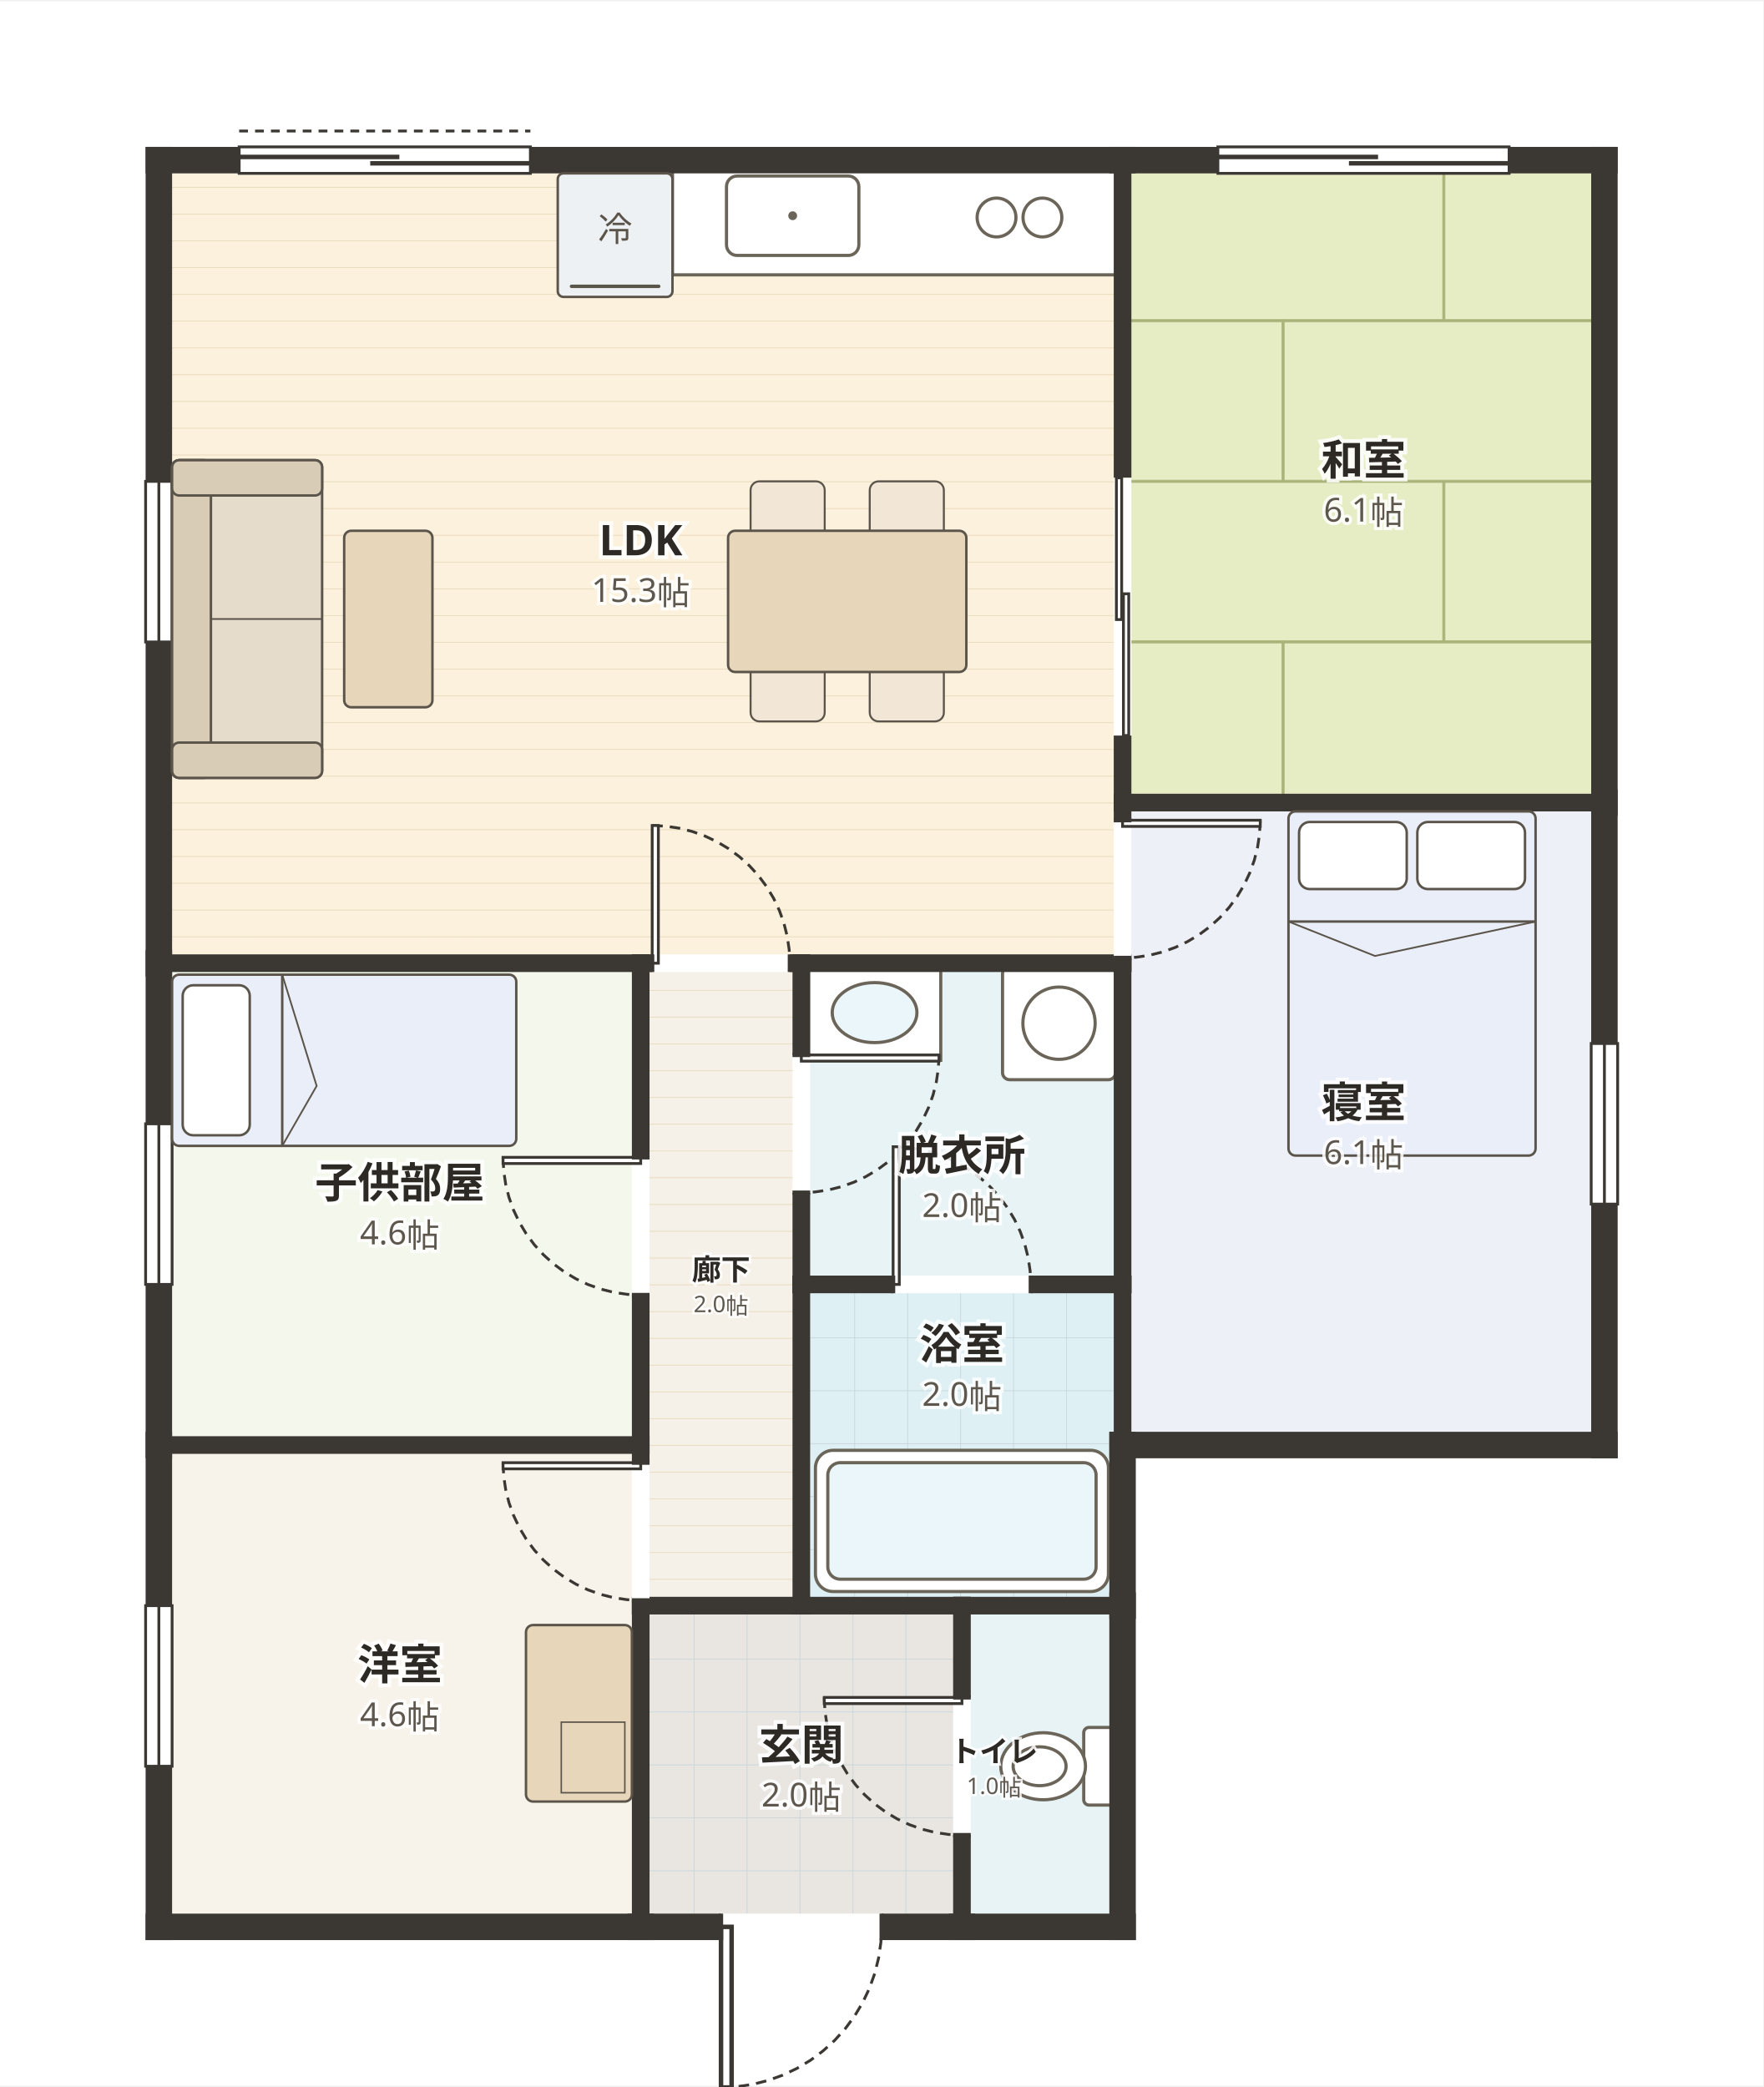
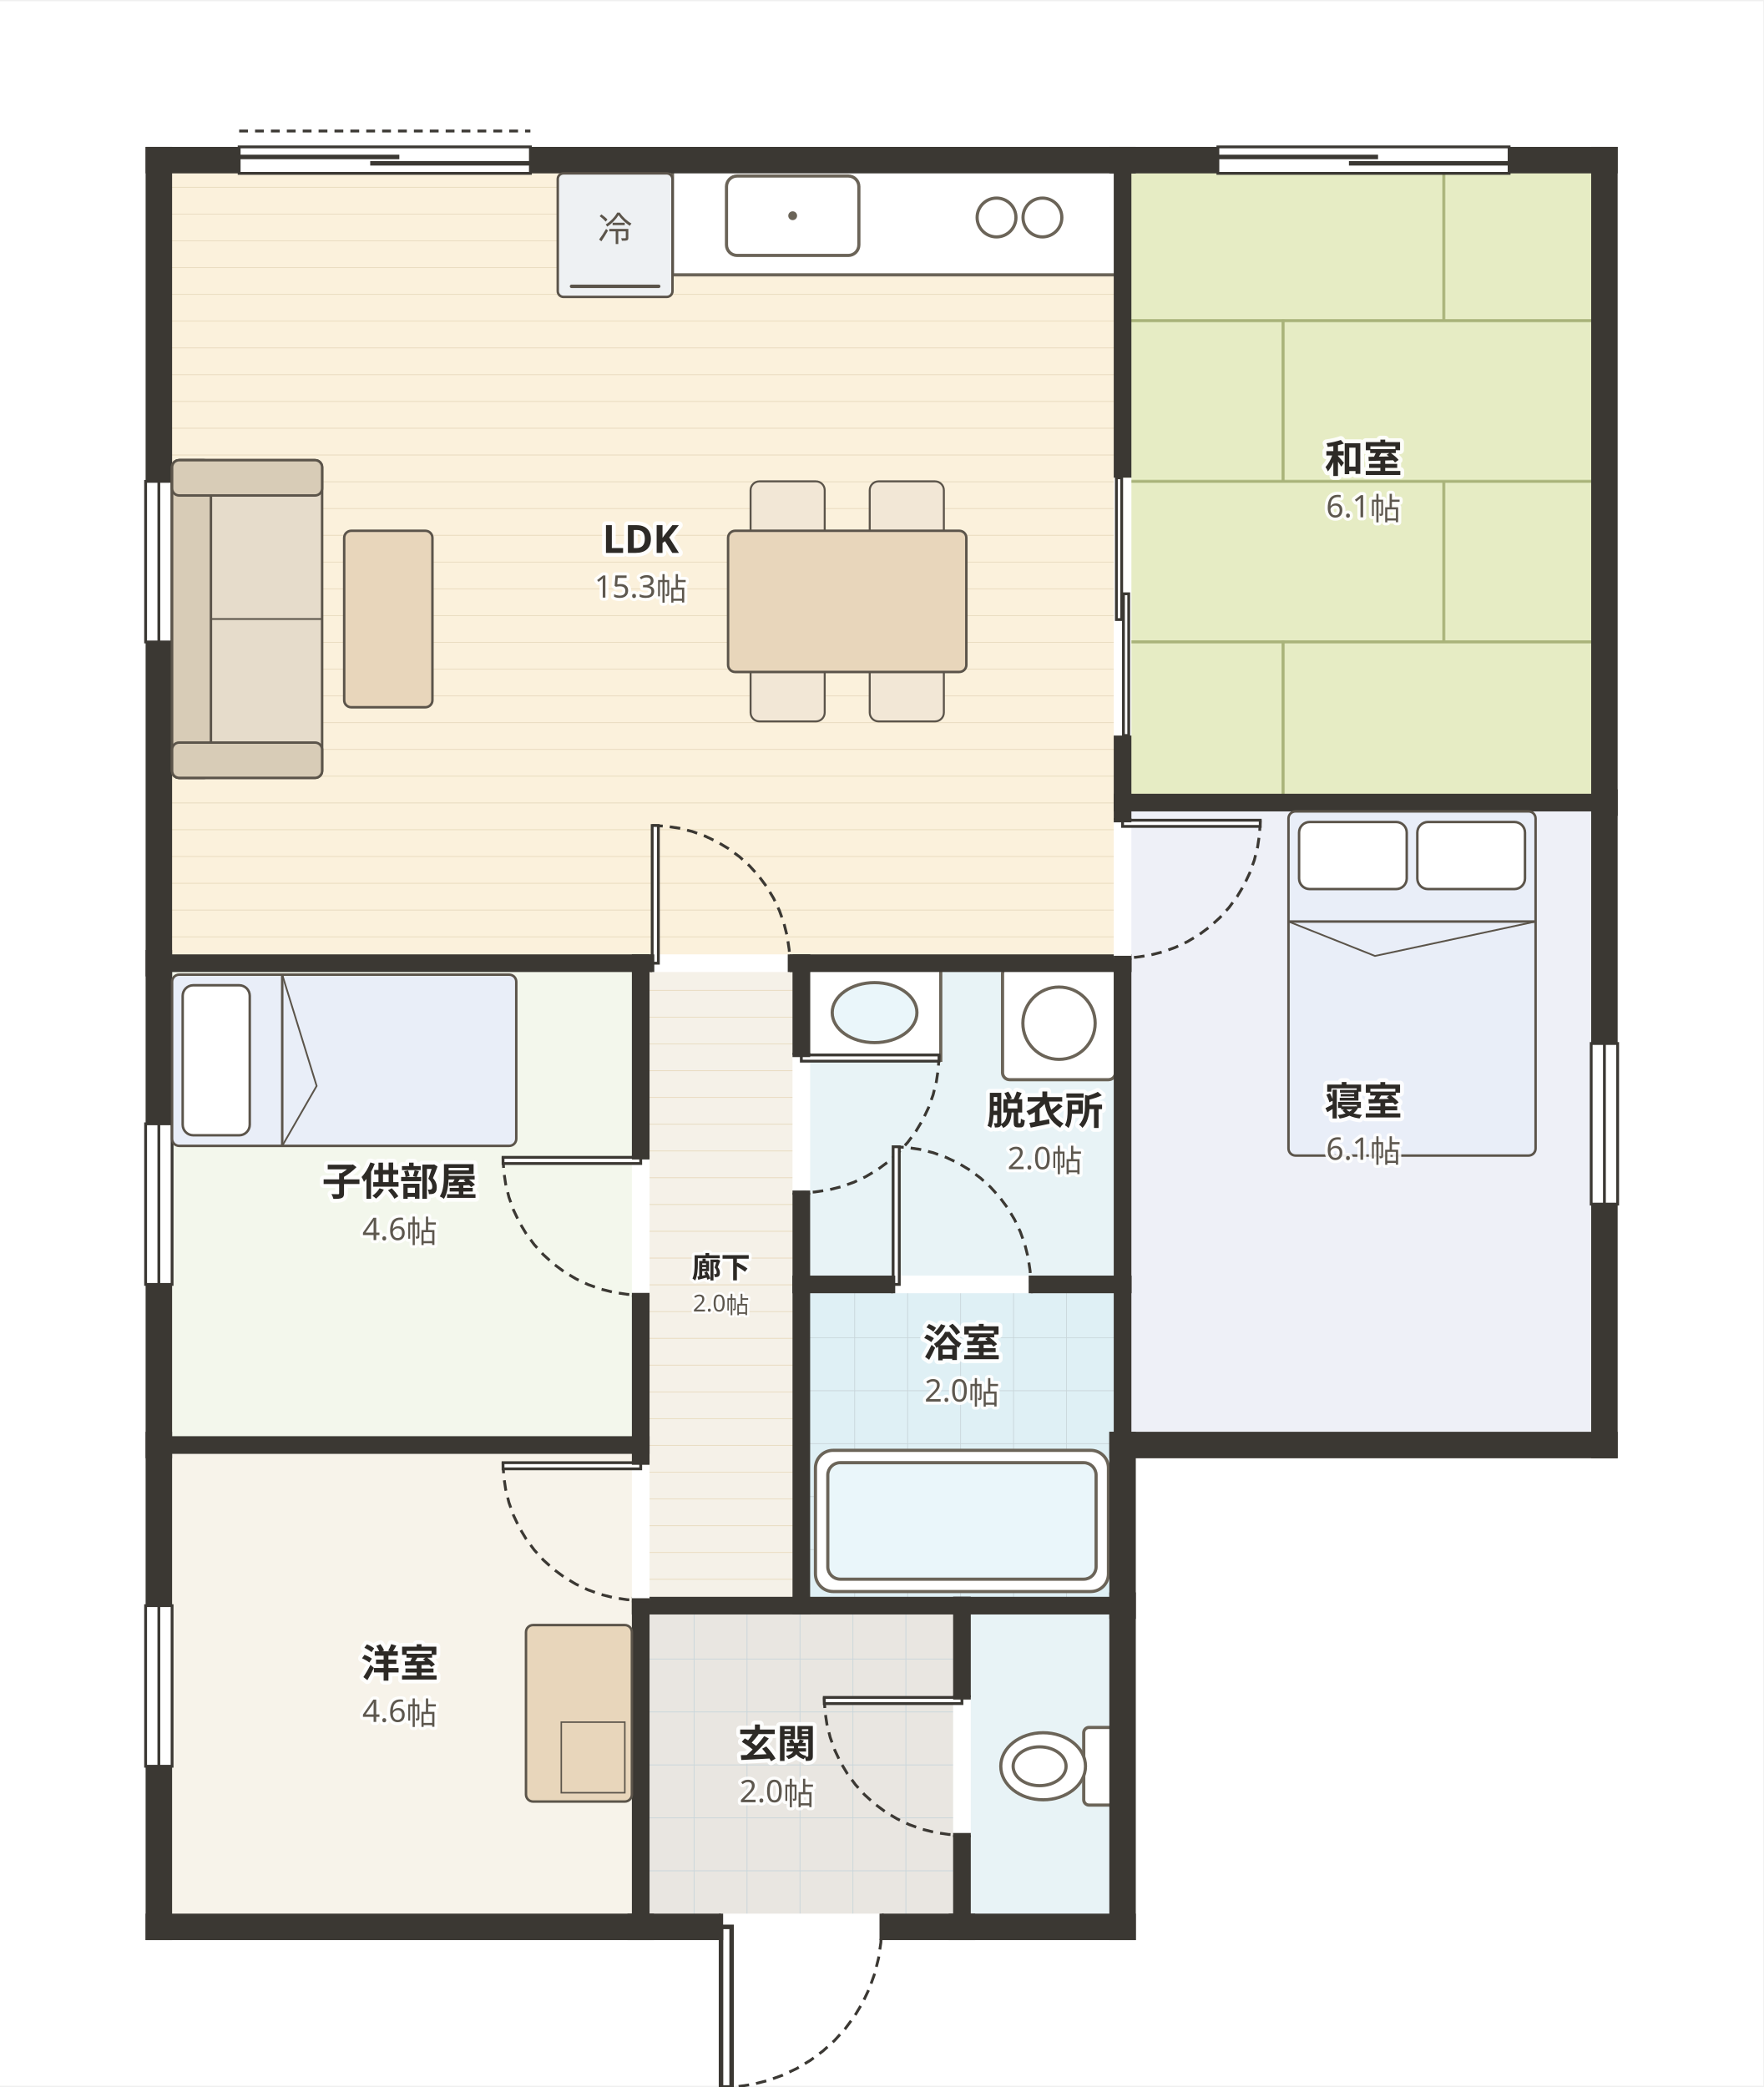
<svg xmlns="http://www.w3.org/2000/svg" width="599" height="709" viewBox="-900 -900 9990 11810">
  <rect x="-900" y="-900" width="9990" height="11810" fill="#ffffff" />
  <g>
    <g transform="translate(0 0)">
      <g>
        <defs>
          <g>
-             <pattern id="floor_7f6b0ba01b30-pat-room_105ee4dd4944" patternUnits="userSpaceOnUse" width="1820" height="151.66" patternTransform="translate(0 0)">
+             <pattern id="floor_66c3a787f4b3-pat-room_1fd4df64d9b2" patternUnits="userSpaceOnUse" width="1820" height="151.66" patternTransform="translate(0 0)">
              <line x1="0" y1="0" x2="1820" y2="0" stroke="#e7d9bd" stroke-width="8" />
            </pattern>
-             <clipPath id="floor_7f6b0ba01b30-clip-room_105ee4dd4944">
+             <clipPath id="floor_66c3a787f4b3-clip-room_1fd4df64d9b2">
              <rect x="0" y="0" width="5460" height="4550" />
            </clipPath>
          </g>
          <g>
-             <pattern id="floor_7f6b0ba01b30-pat-room_5a82667d6e9c" patternUnits="userSpaceOnUse" width="1820" height="1820" patternTransform="translate(5460 0)">
+             <pattern id="floor_66c3a787f4b3-pat-room_b8f6556e2c8c" patternUnits="userSpaceOnUse" width="1820" height="1820" patternTransform="translate(5460 0)">
              <g fill="#e6ecc4" stroke="#a9b37a" stroke-width="16">
                <rect x="0" y="0" width="1820" height="910" />
                <rect x="-910" y="910" width="1820" height="910" />
                <rect x="910" y="910" width="1820" height="910" />
              </g>
            </pattern>
-             <clipPath id="floor_7f6b0ba01b30-clip-room_5a82667d6e9c">
+             <clipPath id="floor_66c3a787f4b3-clip-room_b8f6556e2c8c">
              <rect x="5460" y="0" width="2730" height="3640" />
            </clipPath>
          </g>
          <g>
-             <clipPath id="floor_7f6b0ba01b30-clip-room_2fa53d603b51">
+             <clipPath id="floor_66c3a787f4b3-clip-room_f11333cf0cac">
              <rect x="5460" y="3640" width="2730" height="3640" />
            </clipPath>
          </g>
          <g>
-             <pattern id="floor_7f6b0ba01b30-pat-room_23b878902ef8" patternUnits="userSpaceOnUse" width="1820" height="151.66" patternTransform="translate(2730 4550)">
+             <pattern id="floor_66c3a787f4b3-pat-room_cde561e07601" patternUnits="userSpaceOnUse" width="1820" height="151.66" patternTransform="translate(2730 4550)">
              <line x1="0" y1="0" x2="1820" y2="0" stroke="#e7d9bd" stroke-width="8" />
            </pattern>
-             <clipPath id="floor_7f6b0ba01b30-clip-room_23b878902ef8">
+             <clipPath id="floor_66c3a787f4b3-clip-room_cde561e07601">
              <rect x="2730" y="4550" width="910" height="3640" />
            </clipPath>
          </g>
          <g>
-             <clipPath id="floor_7f6b0ba01b30-clip-room_a1cfe6d414d4">
+             <clipPath id="floor_66c3a787f4b3-clip-room_d5407d8a8835">
              <rect x="0" y="4550" width="2730" height="2730" />
            </clipPath>
          </g>
          <g>
-             <clipPath id="floor_7f6b0ba01b30-clip-room_1eda94376596">
+             <clipPath id="floor_66c3a787f4b3-clip-room_19b2334b6c89">
              <rect x="0" y="7280" width="2730" height="2730" />
            </clipPath>
          </g>
          <g>
-             <clipPath id="floor_7f6b0ba01b30-clip-room_00bf3c7c27ef">
+             <clipPath id="floor_66c3a787f4b3-clip-room_0ab3b8093ce4">
              <rect x="3640" y="4550" width="1820" height="1820" />
            </clipPath>
          </g>
          <g>
-             <pattern id="floor_7f6b0ba01b30-pat-room_5b8de4c9714e" patternUnits="userSpaceOnUse" width="300" height="300" patternTransform="translate(3640 6370)">
+             <pattern id="floor_66c3a787f4b3-pat-room_25bdf91615b4" patternUnits="userSpaceOnUse" width="300" height="300" patternTransform="translate(3640 6370)">
              <path d="M 300 0 L 0 0 0 300" fill="none" stroke="#c9d6da" stroke-width="8" />
            </pattern>
-             <clipPath id="floor_7f6b0ba01b30-clip-room_5b8de4c9714e">
+             <clipPath id="floor_66c3a787f4b3-clip-room_25bdf91615b4">
              <rect x="3640" y="6370" width="1820" height="1820" />
            </clipPath>
          </g>
          <g>
-             <pattern id="floor_7f6b0ba01b30-pat-room_81ff6ab73541" patternUnits="userSpaceOnUse" width="300" height="300" patternTransform="translate(2730 8190)">
+             <pattern id="floor_66c3a787f4b3-pat-room_0c0387cd554d" patternUnits="userSpaceOnUse" width="300" height="300" patternTransform="translate(2730 8190)">
              <path d="M 300 0 L 0 0 0 300" fill="none" stroke="#c9d6da" stroke-width="8" />
            </pattern>
-             <clipPath id="floor_7f6b0ba01b30-clip-room_81ff6ab73541">
+             <clipPath id="floor_66c3a787f4b3-clip-room_0c0387cd554d">
              <rect x="2730" y="8190" width="1820" height="1820" />
            </clipPath>
          </g>
          <g>
-             <clipPath id="floor_7f6b0ba01b30-clip-room_d575a73a01a3">
+             <clipPath id="floor_66c3a787f4b3-clip-room_3e6a46bfb6f2">
              <rect x="4550" y="8190" width="910" height="1820" />
            </clipPath>
          </g>
        </defs>
        <g>
          <rect x="0" y="0" width="5460" height="4550" fill="#fbf1dc" />
-           <rect x="0" y="0" width="5460" height="4550" fill="url(#floor_7f6b0ba01b30-pat-room_105ee4dd4944)" />
-           <g clip-path="url(#floor_7f6b0ba01b30-clip-room_105ee4dd4944)">
+           <rect x="0" y="0" width="5460" height="4550" fill="url(#floor_66c3a787f4b3-pat-room_1fd4df64d9b2)" />
+           <g clip-path="url(#floor_66c3a787f4b3-clip-room_1fd4df64d9b2)">
            <g transform="translate(2730 2275) rotate(0) translate(-2730 -2275)" pointer-events="none">
              <g>
                <rect x="2910" y="0" width="2550" height="650" fill="#fff" stroke="#6b6458" stroke-width="18" />
                <g>
                  <rect x="3216" y="90" width="750" height="450" rx="60" fill="#fff" stroke="#6b6458" stroke-width="18" />
                  <circle cx="3591" cy="315" r="25" fill="#6b6458" />
                </g>
                <circle cx="4746" cy="325" r="110" fill="none" stroke="#6b6458" stroke-width="18" />
                <circle cx="5006" cy="325" r="110" fill="none" stroke="#6b6458" stroke-width="18" />
              </g>
            </g>
          </g>
        </g>
        <g>
          <rect x="5460" y="0" width="2730" height="3640" fill="#eef2d8" />
-           <rect x="5460" y="0" width="2730" height="3640" fill="url(#floor_7f6b0ba01b30-pat-room_5a82667d6e9c)" />
-           <g clip-path="url(#floor_7f6b0ba01b30-clip-room_5a82667d6e9c)" />
+           <rect x="5460" y="0" width="2730" height="3640" fill="url(#floor_66c3a787f4b3-pat-room_b8f6556e2c8c)" />
+           <g clip-path="url(#floor_66c3a787f4b3-clip-room_b8f6556e2c8c)" />
        </g>
        <g>
          <rect x="5460" y="3640" width="2730" height="3640" fill="#eef0f7" />
-           <g clip-path="url(#floor_7f6b0ba01b30-clip-room_2fa53d603b51)" />
+           <g clip-path="url(#floor_66c3a787f4b3-clip-room_f11333cf0cac)" />
        </g>
        <g>
          <rect x="2730" y="4550" width="910" height="3640" fill="#f5f1e8" />
-           <rect x="2730" y="4550" width="910" height="3640" fill="url(#floor_7f6b0ba01b30-pat-room_23b878902ef8)" />
-           <g clip-path="url(#floor_7f6b0ba01b30-clip-room_23b878902ef8)" />
+           <rect x="2730" y="4550" width="910" height="3640" fill="url(#floor_66c3a787f4b3-pat-room_cde561e07601)" />
+           <g clip-path="url(#floor_66c3a787f4b3-clip-room_cde561e07601)" />
        </g>
        <g>
          <rect x="0" y="4550" width="2730" height="2730" fill="#f3f7ec" />
-           <g clip-path="url(#floor_7f6b0ba01b30-clip-room_a1cfe6d414d4)" />
+           <g clip-path="url(#floor_66c3a787f4b3-clip-room_d5407d8a8835)" />
        </g>
        <g>
          <rect x="0" y="7280" width="2730" height="2730" fill="#f7f3ea" />
-           <g clip-path="url(#floor_7f6b0ba01b30-clip-room_1eda94376596)" />
+           <g clip-path="url(#floor_66c3a787f4b3-clip-room_19b2334b6c89)" />
        </g>
        <g>
          <rect x="3640" y="4550" width="1820" height="1820" fill="#e8f3f6" />
-           <g clip-path="url(#floor_7f6b0ba01b30-clip-room_00bf3c7c27ef)">
+           <g clip-path="url(#floor_66c3a787f4b3-clip-room_0ab3b8093ce4)">
            <g transform="translate(4550 5460) rotate(0) translate(-910 -910)" pointer-events="none">
              <g>
                <rect x="40" y="0" width="750" height="550" fill="#fff" stroke="#6b6458" stroke-width="18" />
                <ellipse cx="415" cy="280" rx="240" ry="170" fill="#eaf6fa" stroke="#6b6458" stroke-width="18" />
                <g>
                  <rect x="1140" y="20" width="640" height="640" rx="40" fill="#fff" stroke="#6b6458" stroke-width="18" />
                  <circle cx="1460" cy="340" r="204.8" fill="none" stroke="#6b6458" stroke-width="18" />
                </g>
              </g>
            </g>
          </g>
        </g>
        <g>
          <rect x="3640" y="6370" width="1820" height="1820" fill="#dff0f5" />
-           <rect x="3640" y="6370" width="1820" height="1820" fill="url(#floor_7f6b0ba01b30-pat-room_5b8de4c9714e)" />
-           <g clip-path="url(#floor_7f6b0ba01b30-clip-room_5b8de4c9714e)">
+           <rect x="3640" y="6370" width="1820" height="1820" fill="url(#floor_66c3a787f4b3-pat-room_25bdf91615b4)" />
+           <g clip-path="url(#floor_66c3a787f4b3-clip-room_25bdf91615b4)">
            <g transform="translate(4550 7280) rotate(180) translate(-910 -910)" pointer-events="none">
              <g>
                <rect x="80" y="80" width="1660" height="800" rx="100" fill="#fff" stroke="#6b6458" stroke-width="18" />
                <rect x="150" y="150" width="1520" height="660" rx="70" fill="#eaf6fa" stroke="#6b6458" stroke-width="18" />
              </g>
            </g>
          </g>
        </g>
        <g>
          <rect x="2730" y="8190" width="1820" height="1820" fill="#e9e6e1" />
-           <rect x="2730" y="8190" width="1820" height="1820" fill="url(#floor_7f6b0ba01b30-pat-room_81ff6ab73541)" />
-           <g clip-path="url(#floor_7f6b0ba01b30-clip-room_81ff6ab73541)" />
+           <rect x="2730" y="8190" width="1820" height="1820" fill="url(#floor_66c3a787f4b3-pat-room_0c0387cd554d)" />
+           <g clip-path="url(#floor_66c3a787f4b3-clip-room_0c0387cd554d)" />
        </g>
        <g>
          <rect x="4550" y="8190" width="910" height="1820" fill="#e8f3f6" />
-           <g clip-path="url(#floor_7f6b0ba01b30-clip-room_d575a73a01a3)">
+           <g clip-path="url(#floor_66c3a787f4b3-clip-room_3e6a46bfb6f2)">
            <g transform="translate(5005 9100) rotate(90) translate(-910 -455)" pointer-events="none">
              <g>
                <rect x="690" y="40" width="440" height="180" rx="30" fill="#fff" stroke="#6b6458" stroke-width="18" />
                <ellipse cx="910" cy="450" rx="190" ry="240" fill="#fff" stroke="#6b6458" stroke-width="18" />
                <ellipse cx="910" cy="470" rx="110" ry="150" fill="none" stroke="#6b6458" stroke-width="18" />
              </g>
            </g>
          </g>
        </g>
        <g pointer-events="none">
          <rect x="-75" y="-75" width="530" height="150" fill="#3b3833" />
          <rect x="2105" y="-75" width="3430" height="150" fill="#3b3833" />
          <rect x="5385" y="-75" width="615" height="150" fill="#3b3833" />
          <rect x="7650" y="-75" width="615" height="150" fill="#3b3833" />
          <rect x="-50" y="4500" width="2830" height="100" fill="#3b3833" />
          <rect x="2680" y="4500" width="115" height="100" fill="#3b3833" />
          <rect x="3575" y="4500" width="115" height="100" fill="#3b3833" />
          <rect x="3590" y="4500" width="1920" height="100" fill="#3b3833" />
          <rect x="5410" y="3590" width="2830" height="100" fill="#3b3833" />
          <rect x="-50" y="7230" width="2830" height="100" fill="#3b3833" />
          <rect x="5385" y="7205" width="2880" height="150" fill="#3b3833" />
          <rect x="2680" y="8140" width="1010" height="100" fill="#3b3833" />
          <rect x="3590" y="8140" width="1010" height="100" fill="#3b3833" />
          <rect x="4500" y="8140" width="1010" height="100" fill="#3b3833" />
          <rect x="-75" y="9935" width="2880" height="150" fill="#3b3833" />
          <rect x="2655" y="9935" width="530" height="150" fill="#3b3833" />
          <rect x="4095" y="9935" width="530" height="150" fill="#3b3833" />
          <rect x="4475" y="9935" width="1060" height="150" fill="#3b3833" />
          <rect x="3590" y="6320" width="570" height="100" fill="#3b3833" />
          <rect x="4940" y="6320" width="570" height="100" fill="#3b3833" />
          <rect x="-75" y="-75" width="150" height="1895" fill="#3b3833" />
          <rect x="-75" y="2730" width="150" height="1895" fill="#3b3833" />
          <rect x="-75" y="4475" width="150" height="985" fill="#3b3833" />
          <rect x="-75" y="6370" width="150" height="985" fill="#3b3833" />
          <rect x="-75" y="7205" width="150" height="985" fill="#3b3833" />
          <rect x="-75" y="9100" width="150" height="985" fill="#3b3833" />
          <rect x="5410" y="-50" width="100" height="1850" fill="#3b3833" />
          <rect x="5410" y="3260" width="100" height="430" fill="#3b3833" />
          <rect x="5410" y="3590" width="100" height="150" fill="#3b3833" />
          <rect x="5410" y="4520" width="100" height="80" fill="#3b3833" />
          <rect x="5410" y="4500" width="100" height="1920" fill="#3b3833" />
          <rect x="5410" y="6320" width="100" height="1010" fill="#3b3833" />
          <rect x="5385" y="7205" width="150" height="1060" fill="#3b3833" />
          <rect x="5385" y="8115" width="150" height="1970" fill="#3b3833" />
          <rect x="8115" y="-75" width="150" height="3790" fill="#3b3833" />
          <rect x="8115" y="3565" width="150" height="1440" fill="#3b3833" />
          <rect x="8115" y="5915" width="150" height="1440" fill="#3b3833" />
          <rect x="2680" y="4500" width="100" height="1150" fill="#3b3833" />
          <rect x="2680" y="6430" width="100" height="900" fill="#3b3833" />
          <rect x="2680" y="7230" width="100" height="150" fill="#3b3833" />
          <rect x="2680" y="8160" width="100" height="80" fill="#3b3833" />
          <rect x="2680" y="8140" width="100" height="1920" fill="#3b3833" />
          <rect x="3590" y="4500" width="100" height="570" fill="#3b3833" />
          <rect x="3590" y="5850" width="100" height="570" fill="#3b3833" />
          <rect x="3590" y="6320" width="100" height="1920" fill="#3b3833" />
          <rect x="4500" y="8140" width="100" height="570" fill="#3b3833" />
          <rect x="4500" y="9490" width="100" height="570" fill="#3b3833" />
        </g>
        <g pointer-events="none">
          <g>
            <polygon points="3185,10085 4095,10085 4095,9935 3185,9935" fill="#ffffff" />
            <polyline points="3185,10920 3274.196,10915.618 3362.532,10902.515 3449.159,10880.816 3533.242,10850.73 3613.971,10812.548 3690.569,10766.637 3762.298,10713.44 3828.467,10653.467 3888.44,10587.298 3941.637,10515.569 3987.548,10438.971 4025.73,10358.242 4055.816,10274.159 4077.515,10187.532 4090.618,10099.196 4095,10010" fill="none" stroke="#3b3833" stroke-width="16" stroke-dasharray="60 40" />
            <polygon points="3185,10010 3245,10010 3245,10920 3185,10920" fill="#fff" stroke="#3b3833" stroke-width="25.6" />
            <polyline points="3185,10085 3185,9935" stroke="#3b3833" stroke-width="24" />
            <polyline points="4095,10085 4095,9935" stroke="#3b3833" stroke-width="24" />
          </g>
          <g>
            <polygon points="2795,4500 3575,4500 3575,4600 2795,4600" fill="#ffffff" />
            <polyline points="2795,3770 2871.453,3773.756 2947.17,3784.987 3021.422,3803.587 3093.493,3829.374 3162.689,3862.101 3228.345,3901.454 3289.827,3947.052 3346.543,3998.457 3397.948,4055.173 3443.546,4116.655 3482.899,4182.311 3515.626,4251.507 3541.413,4323.578 3560.013,4397.83 3571.244,4473.547 3575,4550" fill="none" stroke="#3b3833" stroke-width="16" stroke-dasharray="60 40" />
            <polygon points="2795,4550 2830,4550 2830,3770 2795,3770" fill="#fff" stroke="#3b3833" stroke-width="16" />
            <polyline points="2795,4500 2795,4600" stroke="#3b3833" stroke-width="24" />
            <polyline points="3575,4500 3575,4600" stroke="#3b3833" stroke-width="24" />
          </g>
          <g>
            <polygon points="5410,1800 5410,3260 5510,3260 5510,1800" fill="#ffffff" />
            <polygon points="5425,1800 5425,2603 5455,2603 5455,1800" fill="#fff" stroke="#3b3833" stroke-width="16" />
            <polygon points="5465,2457 5465,3260 5495,3260 5495,2457" fill="#fff" stroke="#3b3833" stroke-width="16" />
          </g>
          <g>
            <polygon points="5410,3740 5410,4520 5510,4520 5510,3740" fill="#ffffff" />
            <polyline points="6240,3740 6236.244,3816.453 6225.013,3892.17 6206.413,3966.422 6180.626,4038.493 6147.899,4107.689 6108.546,4173.345 6062.948,4234.827 6011.543,4291.543 5954.827,4342.948 5893.345,4388.546 5827.689,4427.899 5758.493,4460.626 5686.422,4486.413 5612.17,4505.013 5536.453,4516.244 5460,4520" fill="none" stroke="#3b3833" stroke-width="16" stroke-dasharray="60 40" />
            <polygon points="5460,3740 5460,3775 6240,3775 6240,3740" fill="#fff" stroke="#3b3833" stroke-width="16" />
            <polyline points="5410,3740 5510,3740" stroke="#3b3833" stroke-width="24" />
            <polyline points="5410,4520 5510,4520" stroke="#3b3833" stroke-width="24" />
          </g>
          <g>
            <polygon points="2780,5650 2780,6430 2680,6430 2680,5650" fill="#ffffff" />
            <polyline points="1950,5650 1953.756,5726.453 1964.987,5802.17 1983.587,5876.422 2009.374,5948.493 2042.101,6017.689 2081.454,6083.345 2127.052,6144.827 2178.457,6201.543 2235.173,6252.948 2296.655,6298.546 2362.311,6337.899 2431.507,6370.626 2503.578,6396.413 2577.83,6415.013 2653.547,6426.244 2730,6430" fill="none" stroke="#3b3833" stroke-width="16" stroke-dasharray="60 40" />
            <polygon points="2730,5650 2730,5685 1950,5685 1950,5650" fill="#fff" stroke="#3b3833" stroke-width="16" />
            <polyline points="2780,5650 2680,5650" stroke="#3b3833" stroke-width="24" />
            <polyline points="2780,6430 2680,6430" stroke="#3b3833" stroke-width="24" />
          </g>
          <g>
            <polygon points="2780,7380 2780,8160 2680,8160 2680,7380" fill="#ffffff" />
            <polyline points="1950,7380 1953.756,7456.453 1964.987,7532.17 1983.587,7606.422 2009.374,7678.493 2042.101,7747.689 2081.454,7813.345 2127.052,7874.827 2178.457,7931.543 2235.173,7982.948 2296.655,8028.546 2362.311,8067.899 2431.507,8100.626 2503.578,8126.413 2577.83,8145.013 2653.547,8156.244 2730,8160" fill="none" stroke="#3b3833" stroke-width="16" stroke-dasharray="60 40" />
            <polygon points="2730,7380 2730,7415 1950,7415 1950,7380" fill="#fff" stroke="#3b3833" stroke-width="16" />
            <polyline points="2780,7380 2680,7380" stroke="#3b3833" stroke-width="24" />
            <polyline points="2780,8160 2680,8160" stroke="#3b3833" stroke-width="24" />
          </g>
          <g>
            <polygon points="3590,5070 3590,5850 3690,5850 3690,5070" fill="#ffffff" />
            <polyline points="4420,5070 4416.244,5146.453 4405.013,5222.17 4386.413,5296.422 4360.626,5368.493 4327.899,5437.689 4288.546,5503.345 4242.948,5564.827 4191.543,5621.543 4134.827,5672.948 4073.345,5718.546 4007.689,5757.899 3938.493,5790.626 3866.422,5816.413 3792.17,5835.013 3716.453,5846.244 3640,5850" fill="none" stroke="#3b3833" stroke-width="16" stroke-dasharray="60 40" />
            <polygon points="3640,5070 3640,5105 4420,5105 4420,5070" fill="#fff" stroke="#3b3833" stroke-width="16" />
            <polyline points="3590,5070 3690,5070" stroke="#3b3833" stroke-width="24" />
            <polyline points="3590,5850 3690,5850" stroke="#3b3833" stroke-width="24" />
          </g>
          <g>
            <polygon points="4160,6320 4940,6320 4940,6420 4160,6420" fill="#ffffff" />
            <polyline points="4160,5590 4236.453,5593.756 4312.17,5604.987 4386.422,5623.587 4458.493,5649.374 4527.689,5682.101 4593.345,5721.454 4654.827,5767.052 4711.543,5818.457 4762.948,5875.173 4808.546,5936.655 4847.899,6002.311 4880.626,6071.507 4906.413,6143.578 4925.013,6217.83 4936.244,6293.547 4940,6370" fill="none" stroke="#3b3833" stroke-width="16" stroke-dasharray="60 40" />
            <polygon points="4160,6370 4195,6370 4195,5590 4160,5590" fill="#fff" stroke="#3b3833" stroke-width="16" />
            <polyline points="4160,6320 4160,6420" stroke="#3b3833" stroke-width="24" />
            <polyline points="4940,6320 4940,6420" stroke="#3b3833" stroke-width="24" />
          </g>
          <g>
            <polygon points="4500,8710 4500,9490 4600,9490 4600,8710" fill="#ffffff" />
            <polyline points="3770,8710 3773.756,8786.453 3784.987,8862.17 3803.587,8936.422 3829.374,9008.493 3862.101,9077.689 3901.454,9143.345 3947.052,9204.827 3998.457,9261.543 4055.173,9312.948 4116.655,9358.546 4182.311,9397.899 4251.507,9430.626 4323.578,9456.413 4397.83,9475.013 4473.547,9486.244 4550,9490" fill="none" stroke="#3b3833" stroke-width="16" stroke-dasharray="60 40" />
            <polygon points="4550,8710 4550,8745 3770,8745 3770,8710" fill="#fff" stroke="#3b3833" stroke-width="16" />
            <polyline points="4500,8710 4600,8710" stroke="#3b3833" stroke-width="24" />
            <polyline points="4500,9490 4600,9490" stroke="#3b3833" stroke-width="24" />
          </g>
          <g>
            <polygon points="455,-75 2105,-75 2105,75 455,75" fill="#fff" stroke="#3b3833" stroke-width="16" />
            <polyline points="455,-18 1362.5,-18" stroke="#3b3833" stroke-width="25.6" />
            <polyline points="1197.5,18 2105,18" stroke="#3b3833" stroke-width="25.6" />
            <polyline points="455,-165 2105,-165" stroke="#3b3833" stroke-width="16" stroke-dasharray="50 40" />
          </g>
          <g>
            <polygon points="-75,1820 -75,2730 75,2730 75,1820" fill="#fff" stroke="#3b3833" stroke-width="16" />
            <polyline points="0,1820 0,2730" stroke="#3b3833" stroke-width="16" />
          </g>
          <g>
            <polygon points="6000,-75 7650,-75 7650,75 6000,75" fill="#fff" stroke="#3b3833" stroke-width="16" />
            <polyline points="6000,-18 6907.5,-18" stroke="#3b3833" stroke-width="25.6" />
            <polyline points="6742.5,18 7650,18" stroke="#3b3833" stroke-width="25.6" />
          </g>
          <g>
            <polygon points="8265,5005 8265,5915 8115,5915 8115,5005" fill="#fff" stroke="#3b3833" stroke-width="16" />
            <polyline points="8190,5005 8190,5915" stroke="#3b3833" stroke-width="16" />
          </g>
          <g>
            <polygon points="-75,5460 -75,6370 75,6370 75,5460" fill="#fff" stroke="#3b3833" stroke-width="16" />
            <polyline points="0,5460 0,6370" stroke="#3b3833" stroke-width="16" />
          </g>
          <g>
            <polygon points="-75,8190 -75,9100 75,9100 75,8190" fill="#fff" stroke="#3b3833" stroke-width="16" />
            <polyline points="0,8190 0,9100" stroke="#3b3833" stroke-width="16" />
          </g>
        </g>
        <g>
          <g transform="translate(500 2600) rotate(270)" pointer-events="none">
            <rect x="-900" y="-425" width="1800" height="850" rx="40" fill="#e6dccb" stroke="#5b544a" stroke-width="14" />
            <rect x="-900" y="-425" width="1800" height="220" rx="40" fill="#d8ccb7" stroke="#5b544a" stroke-width="14" />
            <rect x="-900" y="-425" width="200" height="850" rx="40" fill="#d8ccb7" stroke="#5b544a" stroke-width="14" />
            <rect x="700" y="-425" width="200" height="850" rx="40" fill="#d8ccb7" stroke="#5b544a" stroke-width="14" />
            <path d="M 0 -205 V 425" stroke="#5b544a" stroke-width="9.8" />
          </g>
          <g transform="translate(1300 2600) rotate(90)" pointer-events="none">
            <rect x="-500" y="-250" width="1000" height="500" rx="40" fill="#e8d6bb" stroke="#5b544a" stroke-width="14" />
          </g>
          <g transform="translate(3900 2500) rotate(0)" pointer-events="none">
            <rect x="-547.5" y="-680" width="420" height="360" rx="50" fill="#f2e7d6" stroke="#5b544a" stroke-width="11.2" />
            <rect x="-547.5" y="320" width="420" height="360" rx="50" fill="#f2e7d6" stroke="#5b544a" stroke-width="11.2" />
            <rect x="127.5" y="-680" width="420" height="360" rx="50" fill="#f2e7d6" stroke="#5b544a" stroke-width="11.2" />
            <rect x="127.5" y="320" width="420" height="360" rx="50" fill="#f2e7d6" stroke="#5b544a" stroke-width="11.2" />
            <rect x="-675" y="-400" width="1350" height="800" rx="40" fill="#e8d6bb" stroke="#5b544a" stroke-width="14" />
          </g>
          <g transform="translate(2585 425) rotate(0)" pointer-events="none">
            <rect x="-325" y="-350" width="650" height="700" rx="32.5" fill="#eef1f3" stroke="#5b544a" stroke-width="14" />
            <path d="M -247 290 H 247" stroke="#5b544a" stroke-width="19.6" stroke-linecap="round" />
            <text x="0" y="35" font-size="195" text-anchor="middle" fill="#5b544a" font-family="sans-serif">冷</text>
          </g>
          <g transform="translate(7100 4665) rotate(0)" pointer-events="none">
            <rect x="-700" y="-975" width="1400" height="1950" rx="40" fill="#e9eef8" stroke="#5b544a" stroke-width="14" />
            <rect x="-640" y="-915" width="610" height="380" rx="60" fill="#fff" stroke="#5b544a" stroke-width="14" />
            <rect x="30" y="-915" width="610" height="380" rx="60" fill="#fff" stroke="#5b544a" stroke-width="14" />
            <path d="M -700 -351 H 700" stroke="#5b544a" stroke-width="14" />
            <path d="M -700 -351 L -210 -156 L 700 -351" fill="none" stroke="#5b544a" stroke-width="9.8" />
          </g>
          <g transform="translate(1050 5100) rotate(270)" pointer-events="none">
            <rect x="-485" y="-975" width="970" height="1950" rx="40" fill="#e9eef8" stroke="#5b544a" stroke-width="14" />
            <rect x="-425" y="-915" width="850" height="380" rx="60" fill="#fff" stroke="#5b544a" stroke-width="14" />
            <path d="M -485 -351 H 485" stroke="#5b544a" stroke-width="14" />
            <path d="M -485 -351 L -145.5 -156 L 485 -351" fill="none" stroke="#5b544a" stroke-width="9.8" />
          </g>
          <g transform="translate(2380 8800) rotate(90)" pointer-events="none">
            <rect x="-500" y="-300" width="1000" height="600" rx="40" fill="#e8d6bb" stroke="#5b544a" stroke-width="14" />
            <rect x="50" y="-260" width="400" height="360" fill="none" stroke="#5b544a" stroke-width="8.4" />
          </g>
        </g>
        <g pointer-events="none" font-family="'Hiragino Sans','Noto Sans JP','Yu Gothic',sans-serif" text-anchor="middle">
-           <text x="2730" y="2239" font-size="240" font-weight="600" fill="#2d2a26" paint-order="stroke" stroke="rgba(255,255,255,0.85)" stroke-width="43.2">LDK</text>
-           <text x="2730" y="2503" font-size="187.2" fill="#5d574e" paint-order="stroke" stroke="rgba(255,255,255,0.85)" stroke-width="36">15.3帖</text>
-         </g>
-         <g pointer-events="none" font-family="'Hiragino Sans','Noto Sans JP','Yu Gothic',sans-serif" text-anchor="middle">
-           <text x="6825" y="1784" font-size="240" font-weight="600" fill="#2d2a26" paint-order="stroke" stroke="rgba(255,255,255,0.85)" stroke-width="43.2">和室</text>
-           <text x="6825" y="2048" font-size="187.2" fill="#5d574e" paint-order="stroke" stroke="rgba(255,255,255,0.85)" stroke-width="36">6.1帖</text>
-         </g>
-         <g pointer-events="none" font-family="'Hiragino Sans','Noto Sans JP','Yu Gothic',sans-serif" text-anchor="middle">
-           <text x="6825" y="5424" font-size="240" font-weight="600" fill="#2d2a26" paint-order="stroke" stroke="rgba(255,255,255,0.85)" stroke-width="43.2">寝室</text>
-           <text x="6825" y="5688" font-size="187.2" fill="#5d574e" paint-order="stroke" stroke="rgba(255,255,255,0.85)" stroke-width="36">6.1帖</text>
-         </g>
-         <g pointer-events="none" font-family="'Hiragino Sans','Noto Sans JP','Yu Gothic',sans-serif" text-anchor="middle">
-           <text x="3185" y="6345.182" font-size="165.455" font-weight="600" fill="#2d2a26" paint-order="stroke" stroke="rgba(255,255,255,0.85)" stroke-width="29.782">廊下</text>
-           <text x="3185" y="6527.182" font-size="129.055" fill="#5d574e" paint-order="stroke" stroke="rgba(255,255,255,0.85)" stroke-width="24.818">2.0帖</text>
-         </g>
-         <g pointer-events="none" font-family="'Hiragino Sans','Noto Sans JP','Yu Gothic',sans-serif" text-anchor="middle">
-           <text x="1365" y="5879" font-size="240" font-weight="600" fill="#2d2a26" paint-order="stroke" stroke="rgba(255,255,255,0.85)" stroke-width="43.2">子供部屋</text>
-           <text x="1365" y="6143" font-size="187.2" fill="#5d574e" paint-order="stroke" stroke="rgba(255,255,255,0.85)" stroke-width="36">4.6帖</text>
-         </g>
-         <g pointer-events="none" font-family="'Hiragino Sans','Noto Sans JP','Yu Gothic',sans-serif" text-anchor="middle">
-           <text x="1365" y="8609" font-size="240" font-weight="600" fill="#2d2a26" paint-order="stroke" stroke="rgba(255,255,255,0.85)" stroke-width="43.2">洋室</text>
-           <text x="1365" y="8873" font-size="187.2" fill="#5d574e" paint-order="stroke" stroke="rgba(255,255,255,0.85)" stroke-width="36">4.6帖</text>
-         </g>
-         <g pointer-events="none" font-family="'Hiragino Sans','Noto Sans JP','Yu Gothic',sans-serif" text-anchor="middle">
-           <text x="4550" y="5724" font-size="240" font-weight="600" fill="#2d2a26" paint-order="stroke" stroke="rgba(255,255,255,0.85)" stroke-width="43.2">脱衣所</text>
-           <text x="4550" y="5988" font-size="187.2" fill="#5d574e" paint-order="stroke" stroke="rgba(255,255,255,0.85)" stroke-width="36">2.0帖</text>
-         </g>
-         <g pointer-events="none" font-family="'Hiragino Sans','Noto Sans JP','Yu Gothic',sans-serif" text-anchor="middle">
-           <text x="4550" y="6794" font-size="240" font-weight="600" fill="#2d2a26" paint-order="stroke" stroke="rgba(255,255,255,0.85)" stroke-width="43.2">浴室</text>
-           <text x="4550" y="7058" font-size="187.2" fill="#5d574e" paint-order="stroke" stroke="rgba(255,255,255,0.85)" stroke-width="36">2.0帖</text>
-         </g>
-         <g pointer-events="none" font-family="'Hiragino Sans','Noto Sans JP','Yu Gothic',sans-serif" text-anchor="middle">
-           <text x="3640" y="9064" font-size="240" font-weight="600" fill="#2d2a26" paint-order="stroke" stroke="rgba(255,255,255,0.85)" stroke-width="43.2">玄関</text>
-           <text x="3640" y="9328" font-size="187.2" fill="#5d574e" paint-order="stroke" stroke="rgba(255,255,255,0.85)" stroke-width="36">2.0帖</text>
-         </g>
-         <g pointer-events="none" font-family="'Hiragino Sans','Noto Sans JP','Yu Gothic',sans-serif" text-anchor="middle">
-           <text x="4732" y="9075.182" font-size="165.455" font-weight="600" fill="#2d2a26" paint-order="stroke" stroke="rgba(255,255,255,0.85)" stroke-width="29.782">トイレ</text>
-           <text x="4732" y="9257.182" font-size="129.055" fill="#5d574e" paint-order="stroke" stroke="rgba(255,255,255,0.85)" stroke-width="24.818">1.0帖</text>
+           <text x="2730" y="2225.28" font-size="220" font-weight="600" fill="#2d2a26" paint-order="stroke" stroke="rgba(255,255,255,0.9)" stroke-width="44" stroke-linejoin="round">LDK</text>
+           <text x="2730" y="2478.72" font-size="176" font-weight="400" fill="#5d574e" paint-order="stroke" stroke="rgba(255,255,255,0.9)" stroke-width="35.2" stroke-linejoin="round">15.3帖</text>
+         </g>
+         <g pointer-events="none" font-family="'Hiragino Sans','Noto Sans JP','Yu Gothic',sans-serif" text-anchor="middle">
+           <text x="6825" y="1770.28" font-size="220" font-weight="600" fill="#2d2a26" paint-order="stroke" stroke="rgba(255,255,255,0.9)" stroke-width="44" stroke-linejoin="round">和室</text>
+           <text x="6825" y="2023.72" font-size="176" font-weight="400" fill="#5d574e" paint-order="stroke" stroke="rgba(255,255,255,0.9)" stroke-width="35.2" stroke-linejoin="round">6.1帖</text>
+         </g>
+         <g pointer-events="none" font-family="'Hiragino Sans','Noto Sans JP','Yu Gothic',sans-serif" text-anchor="middle">
+           <text x="6825" y="5410.28" font-size="220" font-weight="600" fill="#2d2a26" paint-order="stroke" stroke="rgba(255,255,255,0.9)" stroke-width="44" stroke-linejoin="round">寝室</text>
+           <text x="6825" y="5663.72" font-size="176" font-weight="400" fill="#5d574e" paint-order="stroke" stroke="rgba(255,255,255,0.9)" stroke-width="35.2" stroke-linejoin="round">6.1帖</text>
+         </g>
+         <g pointer-events="none" font-family="'Hiragino Sans','Noto Sans JP','Yu Gothic',sans-serif" text-anchor="middle">
+           <text x="3185" y="6332.607" font-size="165.455" font-weight="600" fill="#2d2a26" paint-order="stroke" stroke="rgba(255,255,255,0.9)" stroke-width="33.091" stroke-linejoin="round">廊下</text>
+           <text x="3185" y="6523.211" font-size="132.364" font-weight="400" fill="#5d574e" paint-order="stroke" stroke="rgba(255,255,255,0.9)" stroke-width="26.473" stroke-linejoin="round">2.0帖</text>
+         </g>
+         <g pointer-events="none" font-family="'Hiragino Sans','Noto Sans JP','Yu Gothic',sans-serif" text-anchor="middle">
+           <text x="1365" y="5865.28" font-size="220" font-weight="600" fill="#2d2a26" paint-order="stroke" stroke="rgba(255,255,255,0.9)" stroke-width="44" stroke-linejoin="round">子供部屋</text>
+           <text x="1365" y="6118.72" font-size="176" font-weight="400" fill="#5d574e" paint-order="stroke" stroke="rgba(255,255,255,0.9)" stroke-width="35.2" stroke-linejoin="round">4.6帖</text>
+         </g>
+         <g pointer-events="none" font-family="'Hiragino Sans','Noto Sans JP','Yu Gothic',sans-serif" text-anchor="middle">
+           <text x="1365" y="8595.28" font-size="220" font-weight="600" fill="#2d2a26" paint-order="stroke" stroke="rgba(255,255,255,0.9)" stroke-width="44" stroke-linejoin="round">洋室</text>
+           <text x="1365" y="8848.72" font-size="176" font-weight="400" fill="#5d574e" paint-order="stroke" stroke="rgba(255,255,255,0.9)" stroke-width="35.2" stroke-linejoin="round">4.6帖</text>
+         </g>
+         <g pointer-events="none" font-family="'Hiragino Sans','Noto Sans JP','Yu Gothic',sans-serif" text-anchor="middle">
+           <text x="5020" y="5463.72" font-size="220" font-weight="600" fill="#2d2a26" paint-order="stroke" stroke="rgba(255,255,255,0.9)" stroke-width="44" stroke-linejoin="round">脱衣所</text>
+           <text x="5020" y="5717.16" font-size="176" font-weight="400" fill="#5d574e" paint-order="stroke" stroke="rgba(255,255,255,0.9)" stroke-width="35.2" stroke-linejoin="round">2.0帖</text>
+         </g>
+         <g pointer-events="none" font-family="'Hiragino Sans','Noto Sans JP','Yu Gothic',sans-serif" text-anchor="middle">
+           <text x="4550" y="6780.28" font-size="220" font-weight="600" fill="#2d2a26" paint-order="stroke" stroke="rgba(255,255,255,0.9)" stroke-width="44" stroke-linejoin="round">浴室</text>
+           <text x="4550" y="7033.72" font-size="176" font-weight="400" fill="#5d574e" paint-order="stroke" stroke="rgba(255,255,255,0.9)" stroke-width="35.2" stroke-linejoin="round">2.0帖</text>
+         </g>
+         <g pointer-events="none" font-family="'Hiragino Sans','Noto Sans JP','Yu Gothic',sans-serif" text-anchor="middle">
+           <text x="3501.6" y="9050.28" font-size="220" font-weight="600" fill="#2d2a26" paint-order="stroke" stroke="rgba(255,255,255,0.9)" stroke-width="44" stroke-linejoin="round">玄関</text>
+           <text x="3501.6" y="9303.72" font-size="176" font-weight="400" fill="#5d574e" paint-order="stroke" stroke="rgba(255,255,255,0.9)" stroke-width="35.2" stroke-linejoin="round">2.0帖</text>
        </g>
      </g>
    </g>
  </g>
</svg>
